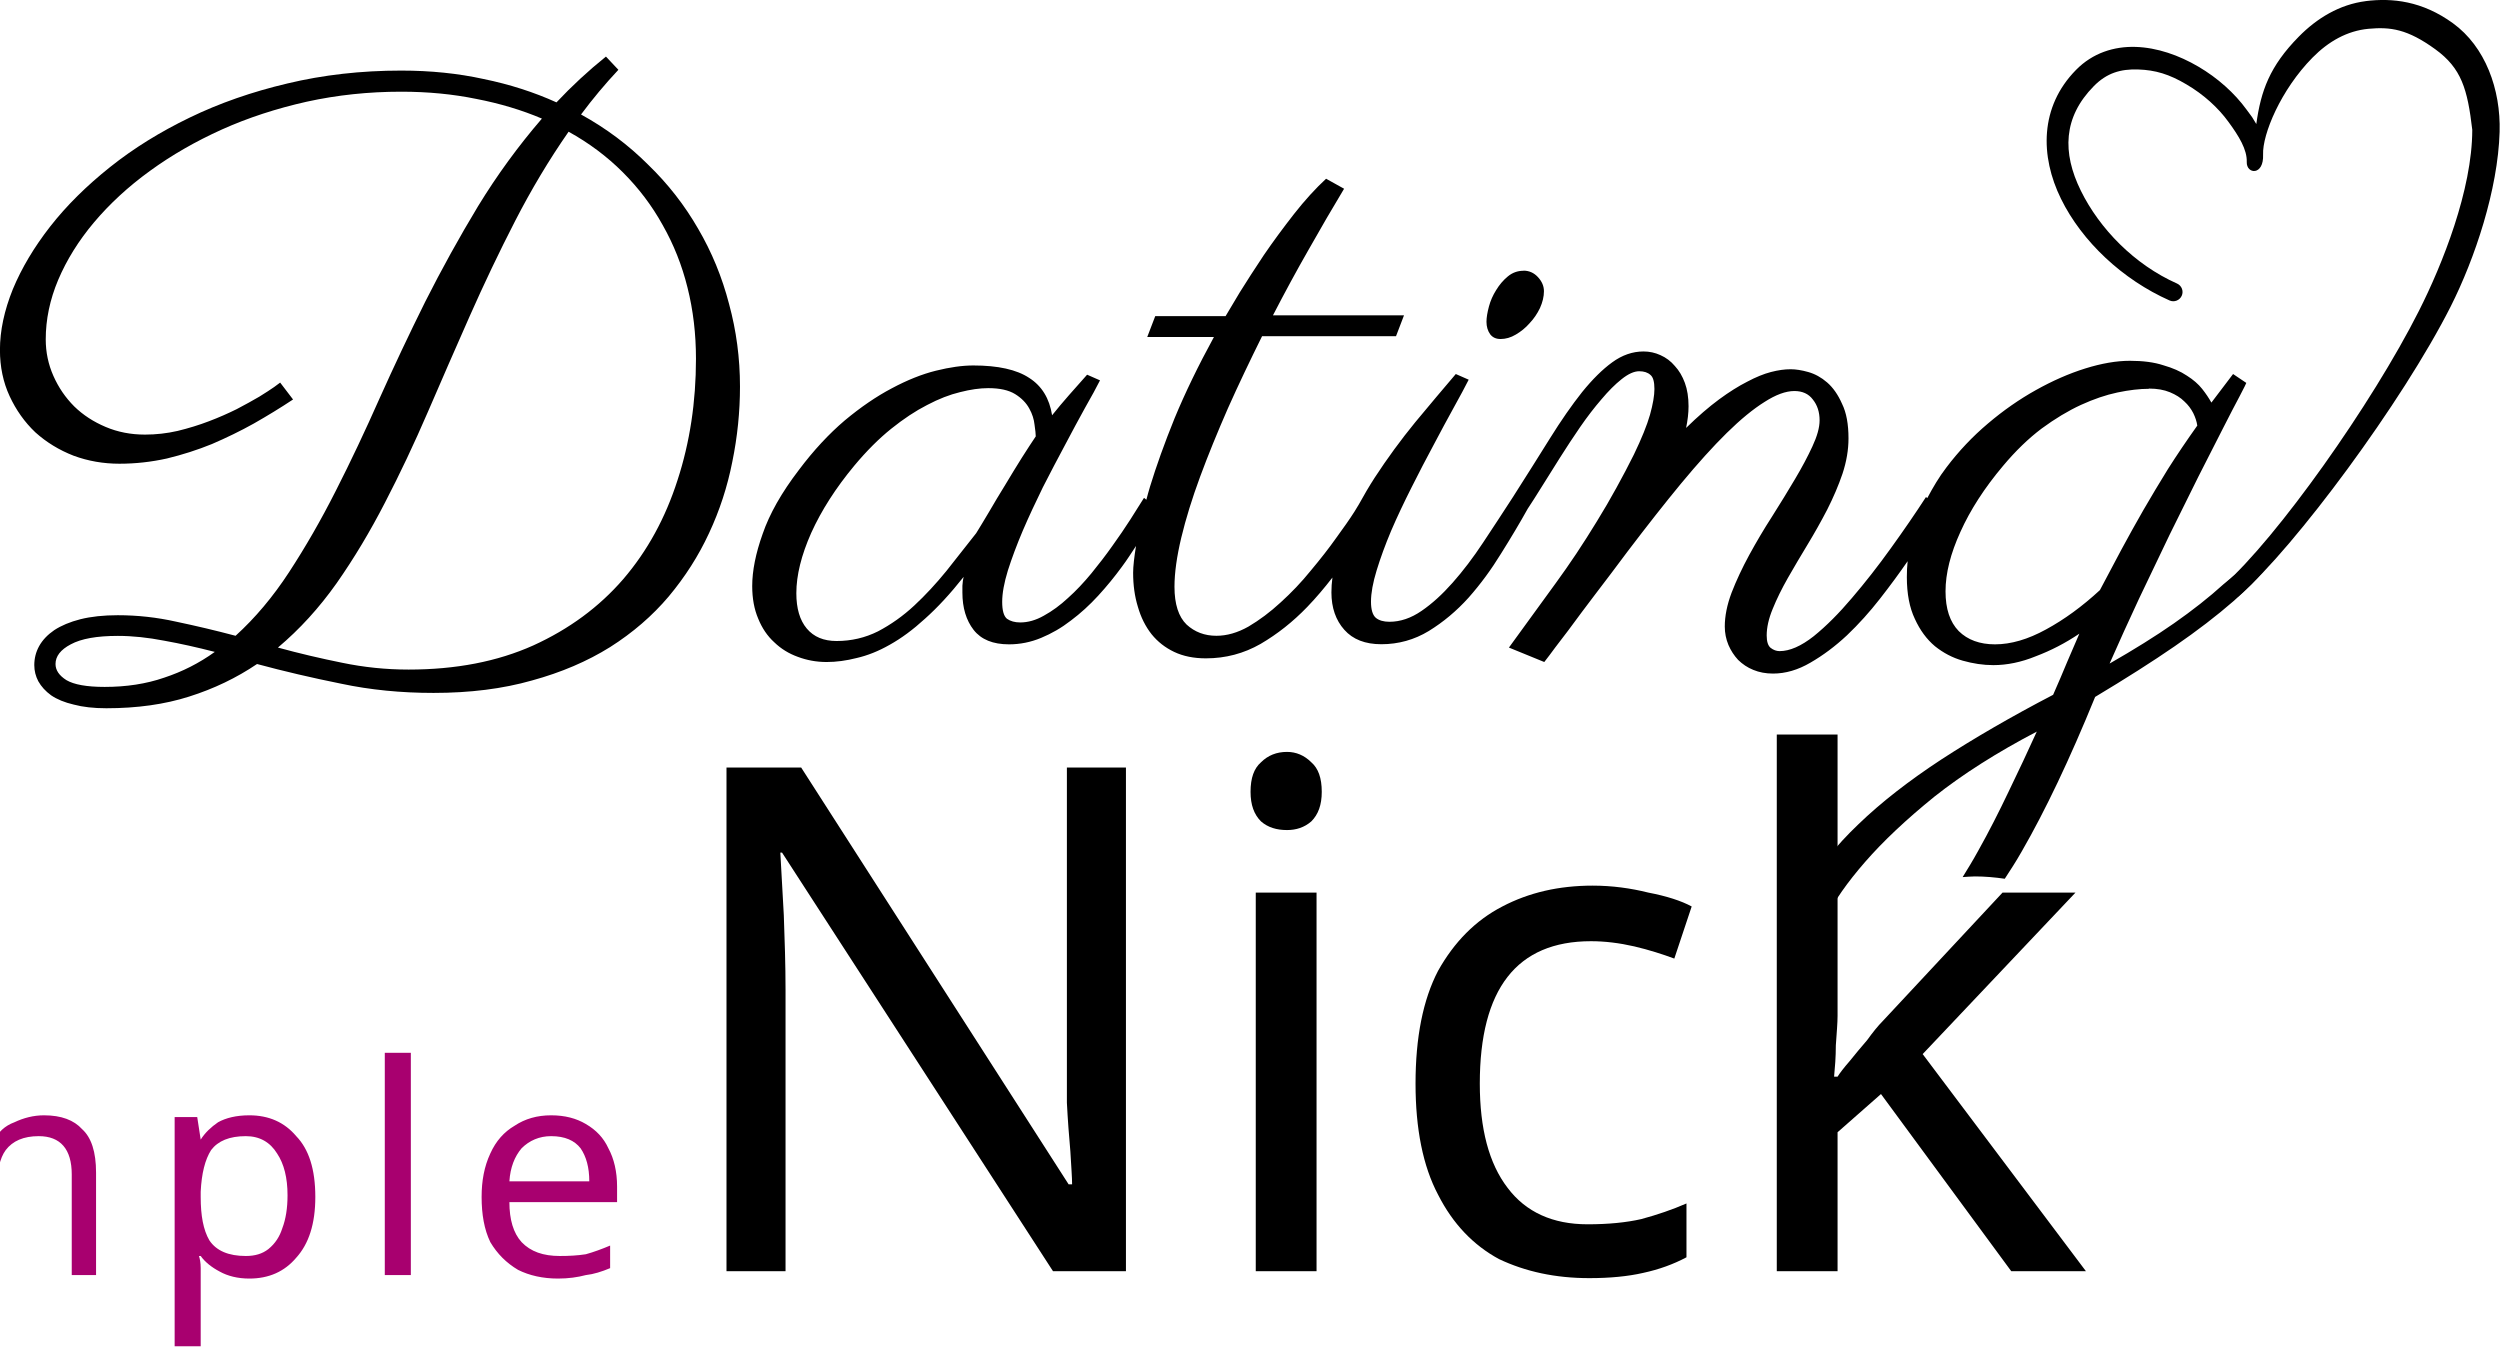
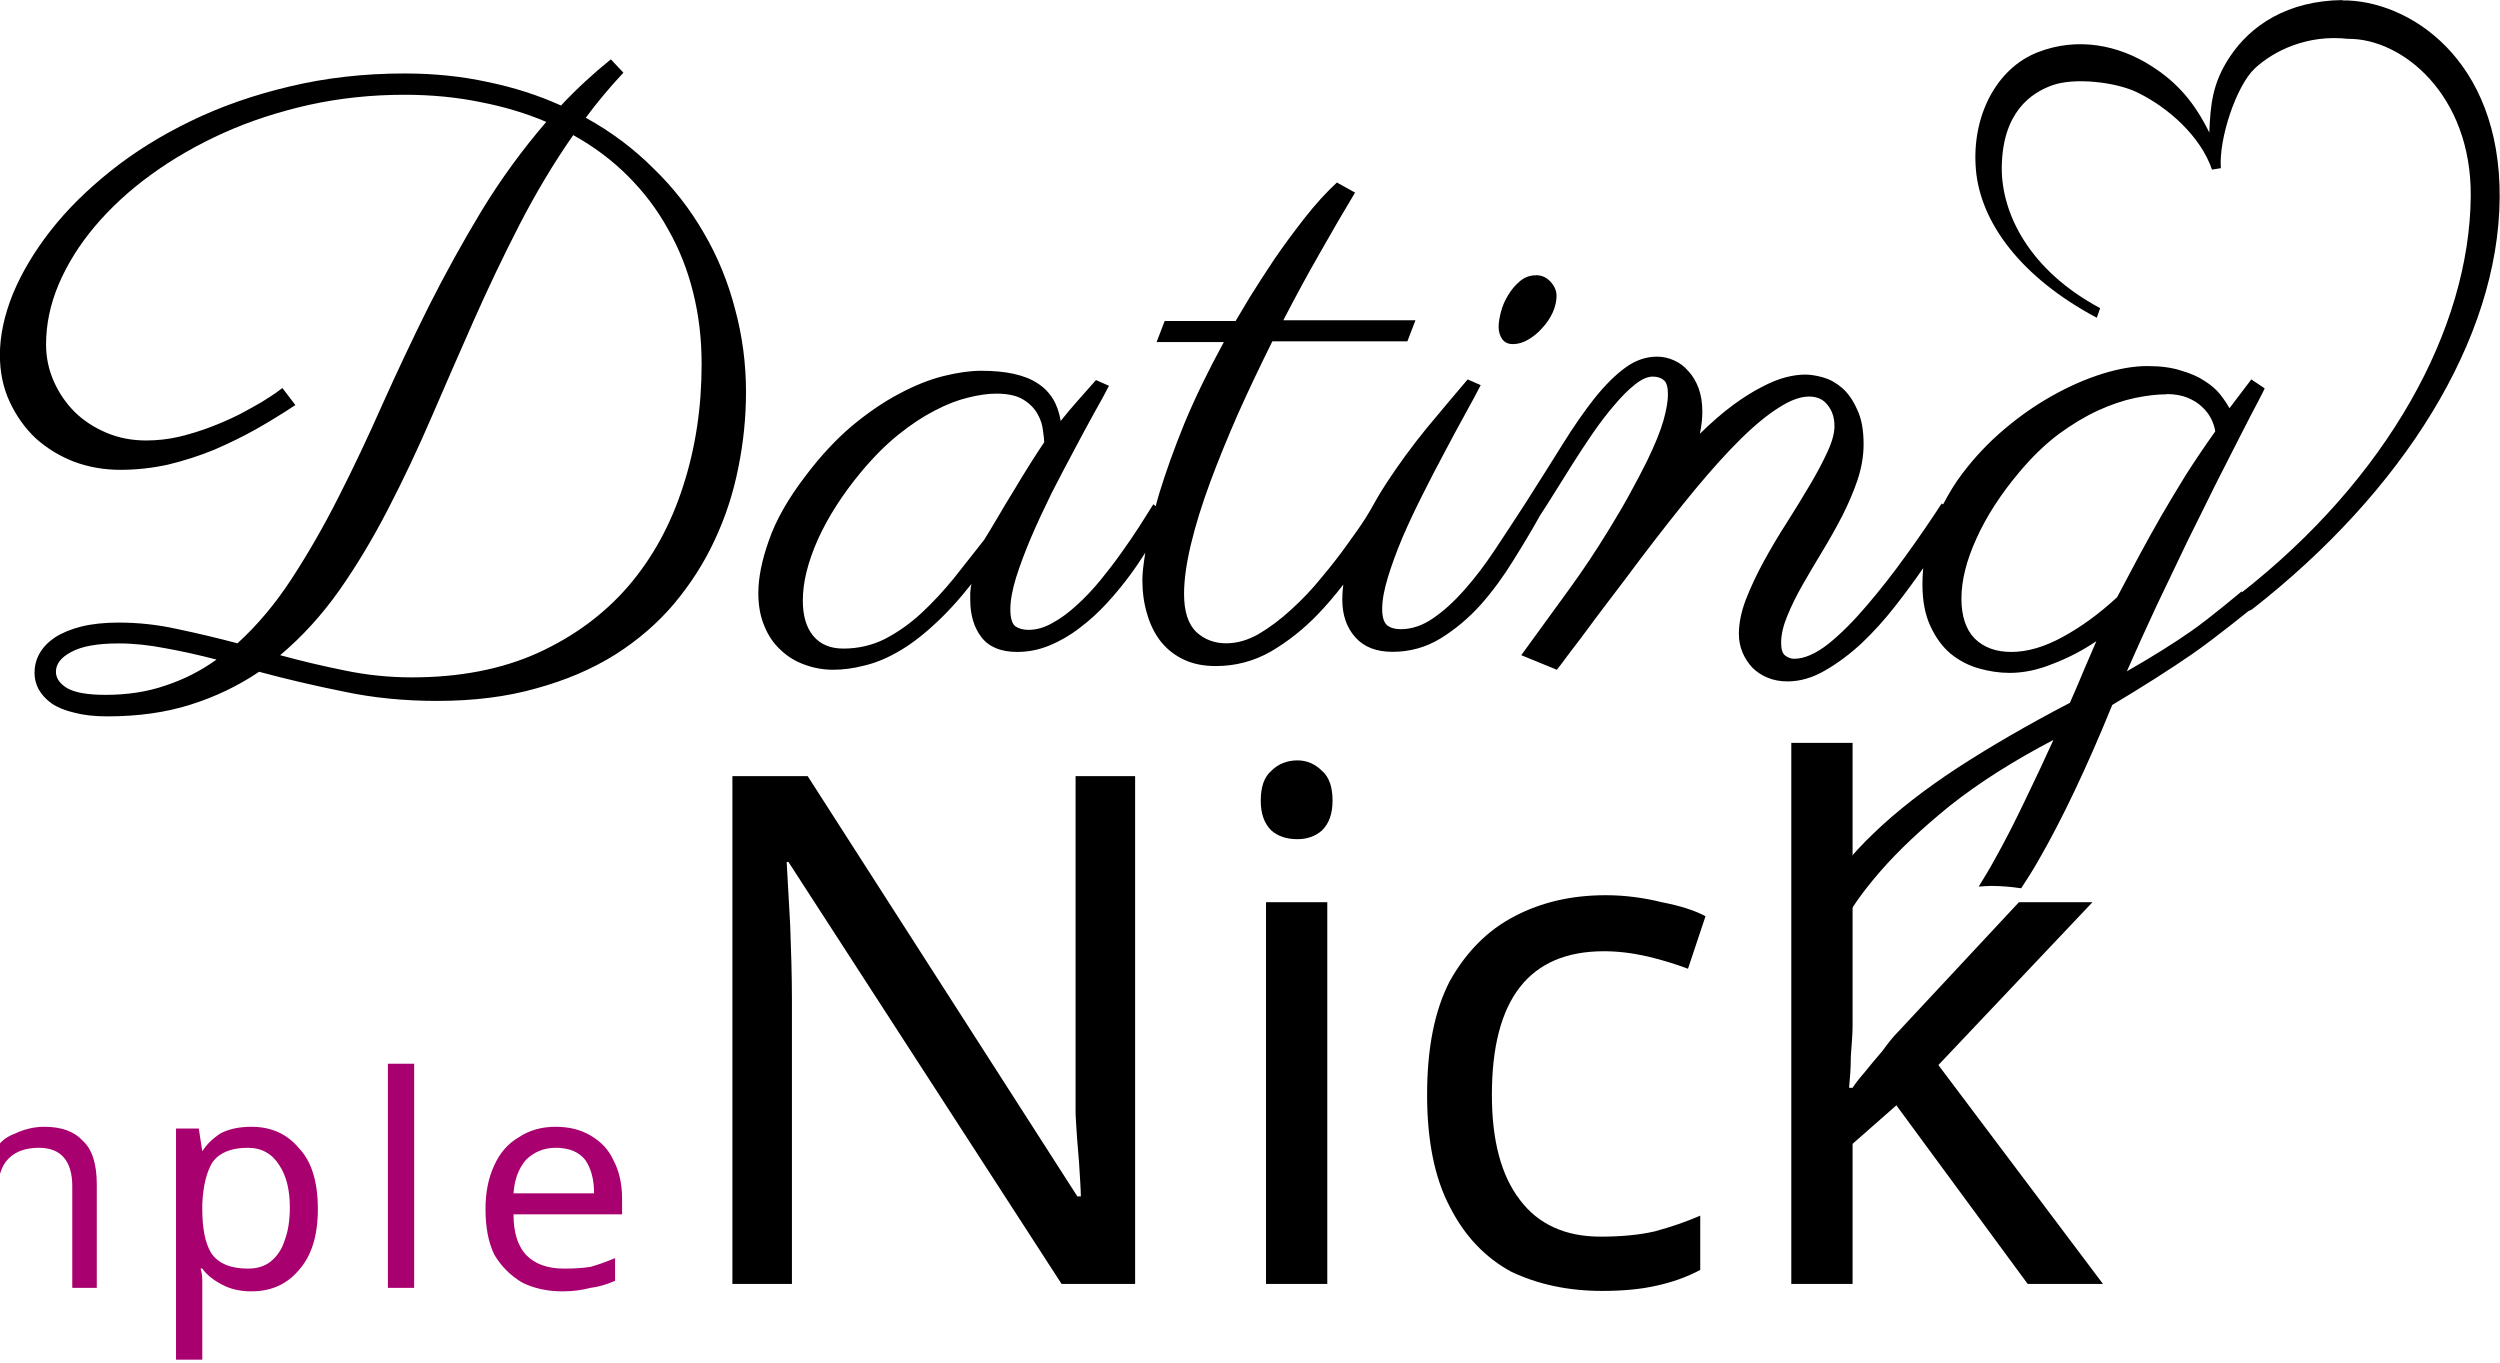
- <svg xmlns="http://www.w3.org/2000/svg" width="85.006" height="45.863" viewBox="0 0 22.491 12.135" version="1.1" id="svg1">
+ <svg xmlns="http://www.w3.org/2000/svg" width="84.318" height="45.941" viewBox="0 0 22.309 12.155" version="1.1" id="svg1">
  <defs id="defs1" />
-   <g id="layer1" transform="translate(-59.52298,-96.415)">
+   <g id="layer1" transform="translate(-59.52298,-96.39443)">
    <text xml:space="preserve" style="font-style:normal;font-variant:normal;font-weight:100;font-stretch:normal;font-size:6.35px;font-family:Urbanist;-inkscape-font-specification:'Urbanist Thin';text-align:center;writing-mode:lr-tb;direction:ltr;text-anchor:middle;fill:#000000;fill-opacity:1;stroke:none;stroke-width:0.205;stroke-miterlimit:4.5;paint-order:markers stroke fill" x="76.028" y="107.85" id="text1">
      <tspan id="tspan1" style="font-style:normal;font-variant:normal;font-weight:500;font-stretch:normal;font-size:6.35px;font-family:Urbanist;-inkscape-font-specification:'Urbanist Medium';fill:#000000;fill-opacity:1;stroke:none;stroke-width:0.205" x="76.028" y="107.85">Nick</tspan>
    </text>
-     <path id="path8" style="-inkscape-font-specification:Parisienne;fill:#000000;fill-opacity:1;stroke:none;stroke-miterlimit:4.5;paint-order:markers stroke fill" d="m 64.974,96.924 c -0.159,0.128 -0.307,0.265 -0.445,0.412 -0.203,-0.092 -0.421,-0.162 -0.655,-0.21 -0.232,-0.051 -0.479,-0.076 -0.742,-0.076 -0.362,0 -0.703,0.039 -1.024,0.116 -0.318,0.075 -0.611,0.177 -0.879,0.307 -0.265,0.128 -0.504,0.276 -0.716,0.445 -0.212,0.169 -0.392,0.347 -0.539,0.535 -0.145,0.186 -0.257,0.374 -0.336,0.564 -0.077,0.191 -0.116,0.373 -0.116,0.546 0,0.152 0.029,0.291 0.087,0.416 0.058,0.125 0.135,0.234 0.232,0.326 0.099,0.089 0.213,0.159 0.344,0.21 0.13,0.048 0.268,0.072 0.412,0.072 0.145,0 0.287,-0.016 0.427,-0.047 0.14,-0.034 0.275,-0.077 0.405,-0.13 0.13,-0.056 0.256,-0.117 0.376,-0.184 0.123,-0.07 0.241,-0.142 0.354,-0.217 l -0.116,-0.152 c -0.002,0.002 -0.021,0.016 -0.054,0.04 -0.031,0.022 -0.076,0.051 -0.134,0.087 -0.058,0.034 -0.125,0.071 -0.203,0.112 -0.077,0.038 -0.16,0.075 -0.25,0.109 -0.089,0.034 -0.183,0.063 -0.282,0.087 -0.096,0.022 -0.194,0.033 -0.293,0.033 -0.128,0 -0.246,-0.023 -0.354,-0.069 -0.109,-0.046 -0.203,-0.107 -0.282,-0.184 -0.08,-0.08 -0.142,-0.171 -0.188,-0.275 -0.046,-0.104 -0.069,-0.213 -0.069,-0.329 0,-0.178 0.037,-0.357 0.112,-0.535 0.077,-0.181 0.184,-0.353 0.322,-0.517 0.14,-0.166 0.307,-0.321 0.503,-0.463 0.195,-0.142 0.411,-0.266 0.648,-0.373 0.236,-0.106 0.491,-0.189 0.763,-0.25 0.273,-0.06 0.556,-0.09 0.85,-0.09 0.241,0 0.467,0.022 0.676,0.065 0.212,0.041 0.409,0.1 0.59,0.177 -0.212,0.246 -0.404,0.509 -0.575,0.789 -0.169,0.28 -0.327,0.566 -0.474,0.857 -0.145,0.292 -0.282,0.582 -0.412,0.872 -0.128,0.289 -0.259,0.567 -0.394,0.832 -0.133,0.263 -0.273,0.506 -0.42,0.731 -0.145,0.222 -0.305,0.412 -0.481,0.572 -0.181,-0.048 -0.359,-0.09 -0.535,-0.127 -0.174,-0.039 -0.348,-0.058 -0.525,-0.058 -0.128,0 -0.24,0.012 -0.336,0.036 -0.094,0.024 -0.172,0.057 -0.235,0.098 -0.06,0.041 -0.106,0.089 -0.137,0.145 -0.029,0.053 -0.043,0.11 -0.043,0.17 0,0.051 0.012,0.099 0.036,0.145 0.027,0.048 0.065,0.09 0.116,0.127 0.053,0.036 0.121,0.064 0.203,0.083 0.082,0.022 0.18,0.033 0.293,0.033 0.277,0 0.526,-0.035 0.745,-0.105 0.222,-0.07 0.426,-0.168 0.611,-0.293 0.241,0.065 0.493,0.124 0.756,0.177 0.263,0.056 0.54,0.083 0.832,0.083 0.328,0 0.623,-0.037 0.886,-0.112 0.263,-0.072 0.497,-0.172 0.702,-0.3 0.205,-0.13 0.381,-0.282 0.528,-0.456 0.147,-0.176 0.268,-0.365 0.362,-0.568 0.096,-0.205 0.166,-0.42 0.21,-0.644 0.046,-0.224 0.069,-0.45 0.069,-0.676 0,-0.256 -0.033,-0.503 -0.098,-0.742 C 66.019,98.908 65.926,98.682 65.803,98.472 65.682,98.262 65.533,98.07 65.354,97.897 65.178,97.721 64.977,97.57 64.75,97.445 c 0.104,-0.14 0.216,-0.274 0.336,-0.402 z m -0.336,0.676 c 0.183,0.101 0.346,0.223 0.488,0.365 0.142,0.142 0.262,0.3 0.358,0.474 0.099,0.174 0.174,0.362 0.224,0.564 0.051,0.203 0.076,0.416 0.076,0.64 0,0.388 -0.055,0.752 -0.166,1.092 -0.109,0.34 -0.271,0.637 -0.488,0.89 -0.217,0.251 -0.487,0.45 -0.81,0.597 -0.323,0.145 -0.697,0.217 -1.121,0.217 -0.205,0 -0.404,-0.021 -0.597,-0.061 -0.193,-0.039 -0.386,-0.084 -0.579,-0.137 0.195,-0.164 0.371,-0.357 0.528,-0.579 0.157,-0.224 0.301,-0.465 0.434,-0.723 0.135,-0.26 0.264,-0.533 0.387,-0.818 0.123,-0.285 0.248,-0.572 0.376,-0.861 0.128,-0.289 0.264,-0.575 0.409,-0.857 0.145,-0.282 0.305,-0.55 0.481,-0.803 z m 6.815,0.423 c -0.094,0.087 -0.191,0.193 -0.289,0.318 -0.096,0.123 -0.187,0.246 -0.271,0.369 -0.082,0.123 -0.154,0.235 -0.217,0.336 -0.06,0.101 -0.102,0.172 -0.127,0.213 h -0.633 l -0.072,0.188 h 0.6 c -0.142,0.26 -0.26,0.504 -0.354,0.731 -0.092,0.227 -0.165,0.432 -0.221,0.615 -0.013,0.042 -0.022,0.078 -0.033,0.118 l -0.021,-0.017 c -0.034,0.053 -0.075,0.118 -0.123,0.195 -0.048,0.075 -0.102,0.154 -0.163,0.239 -0.058,0.082 -0.121,0.164 -0.188,0.246 -0.068,0.082 -0.137,0.156 -0.21,0.221 -0.07,0.065 -0.142,0.118 -0.217,0.159 -0.072,0.041 -0.143,0.061 -0.213,0.061 -0.048,0 -0.088,-0.011 -0.119,-0.033 -0.029,-0.024 -0.043,-0.075 -0.043,-0.152 0,-0.077 0.017,-0.171 0.051,-0.282 0.036,-0.113 0.081,-0.233 0.134,-0.358 0.055,-0.128 0.116,-0.258 0.181,-0.391 0.068,-0.133 0.134,-0.259 0.199,-0.38 0.065,-0.123 0.125,-0.235 0.181,-0.336 0.058,-0.101 0.102,-0.183 0.134,-0.246 l -0.116,-0.051 c -0.055,0.063 -0.11,0.124 -0.163,0.184 -0.053,0.06 -0.104,0.121 -0.152,0.181 -0.024,-0.152 -0.093,-0.264 -0.206,-0.336 -0.113,-0.075 -0.281,-0.112 -0.503,-0.112 -0.099,0 -0.211,0.016 -0.336,0.047 -0.125,0.031 -0.258,0.084 -0.398,0.159 -0.137,0.072 -0.279,0.169 -0.423,0.289 -0.142,0.121 -0.28,0.269 -0.412,0.445 -0.157,0.205 -0.265,0.397 -0.326,0.575 -0.063,0.176 -0.094,0.333 -0.094,0.47 0,0.111 0.018,0.209 0.054,0.293 0.034,0.084 0.082,0.156 0.145,0.213 0.06,0.058 0.13,0.101 0.21,0.13 0.082,0.031 0.169,0.047 0.26,0.047 0.087,0 0.177,-0.012 0.271,-0.036 0.096,-0.022 0.195,-0.061 0.297,-0.119 0.104,-0.058 0.21,-0.136 0.318,-0.235 0.111,-0.099 0.227,-0.224 0.347,-0.376 -0.005,0.019 -0.009,0.046 -0.011,0.08 v 0.061 c 0,0.137 0.034,0.25 0.101,0.336 0.068,0.087 0.174,0.13 0.318,0.13 0.099,0 0.195,-0.019 0.289,-0.058 0.094,-0.039 0.183,-0.09 0.268,-0.156 0.087,-0.065 0.169,-0.14 0.246,-0.224 0.077,-0.084 0.148,-0.171 0.213,-0.26 0.047,-0.063 0.086,-0.125 0.127,-0.187 -0.016,0.099 -0.026,0.183 -0.026,0.241 0,0.111 0.014,0.213 0.043,0.307 0.027,0.094 0.068,0.176 0.123,0.246 0.055,0.068 0.123,0.121 0.203,0.159 0.082,0.039 0.177,0.058 0.286,0.058 0.176,0 0.34,-0.043 0.492,-0.13 0.152,-0.089 0.292,-0.2 0.42,-0.333 0.08,-0.083 0.155,-0.172 0.226,-0.264 -0.006,0.045 -0.009,0.09 -0.009,0.134 0,0.137 0.039,0.25 0.116,0.336 0.077,0.087 0.188,0.13 0.333,0.13 0.154,0 0.297,-0.04 0.427,-0.119 0.13,-0.08 0.25,-0.18 0.358,-0.3 0.109,-0.123 0.206,-0.256 0.293,-0.398 0.089,-0.142 0.169,-0.276 0.239,-0.402 0.034,-0.051 0.076,-0.117 0.127,-0.199 0.051,-0.082 0.105,-0.169 0.163,-0.26 0.058,-0.092 0.118,-0.183 0.181,-0.275 0.065,-0.094 0.129,-0.177 0.192,-0.25 0.063,-0.075 0.123,-0.135 0.181,-0.181 0.06,-0.048 0.113,-0.072 0.159,-0.072 0.043,0 0.077,0.011 0.101,0.033 0.024,0.019 0.036,0.061 0.036,0.127 0,0.058 -0.013,0.135 -0.04,0.232 -0.027,0.094 -0.075,0.213 -0.145,0.358 -0.048,0.097 -0.1,0.195 -0.156,0.297 -0.055,0.101 -0.115,0.203 -0.177,0.304 -0.06,0.099 -0.122,0.195 -0.184,0.289 -0.063,0.094 -0.124,0.182 -0.184,0.264 l -0.423,0.582 0.318,0.13 c 0.029,-0.036 0.061,-0.08 0.098,-0.13 0.036,-0.048 0.075,-0.099 0.116,-0.152 0.041,-0.056 0.082,-0.111 0.123,-0.166 0.041,-0.055 0.082,-0.11 0.123,-0.163 0.094,-0.123 0.191,-0.251 0.289,-0.383 0.174,-0.229 0.334,-0.433 0.481,-0.611 0.15,-0.181 0.287,-0.333 0.412,-0.456 0.125,-0.123 0.239,-0.216 0.34,-0.279 0.101,-0.065 0.191,-0.098 0.268,-0.098 0.072,0 0.128,0.025 0.166,0.076 0.041,0.051 0.061,0.113 0.061,0.188 0,0.065 -0.022,0.143 -0.065,0.235 -0.041,0.089 -0.093,0.187 -0.156,0.293 -0.063,0.106 -0.131,0.218 -0.206,0.336 -0.075,0.116 -0.143,0.232 -0.206,0.347 -0.063,0.116 -0.116,0.229 -0.159,0.34 -0.041,0.109 -0.061,0.21 -0.061,0.304 0,0.058 0.011,0.113 0.033,0.166 0.022,0.051 0.051,0.095 0.087,0.134 0.039,0.038 0.084,0.069 0.137,0.09 0.053,0.022 0.112,0.033 0.177,0.033 0.113,0 0.225,-0.033 0.336,-0.098 0.113,-0.065 0.223,-0.147 0.329,-0.246 0.106,-0.101 0.205,-0.211 0.297,-0.329 0.093,-0.119 0.175,-0.231 0.249,-0.338 -0.005,0.047 -0.007,0.095 -0.007,0.143 0,0.15 0.024,0.275 0.072,0.376 0.046,0.101 0.106,0.183 0.181,0.246 0.075,0.06 0.158,0.104 0.25,0.13 0.092,0.026 0.183,0.04 0.275,0.04 0.123,0 0.251,-0.026 0.383,-0.08 0.135,-0.051 0.265,-0.118 0.391,-0.203 -0.034,0.077 -0.07,0.162 -0.109,0.253 -0.039,0.094 -0.081,0.193 -0.127,0.297 -0.374,0.195 -0.709,0.389 -1.006,0.582 -0.294,0.193 -0.543,0.387 -0.745,0.582 -0.205,0.195 -0.361,0.392 -0.467,0.59 -0.109,0.198 -0.163,0.398 -0.163,0.6 0,0.106 0.018,0.193 0.054,0.26 0.002,0.003 0.004,0.005 0.005,0.008 0.05,-0.093 0.106,-0.181 0.169,-0.264 -6.2e-5,-0.003 -0.001,-0.005 -0.001,-0.008 0,-0.08 0.037,-0.194 0.112,-0.344 0.072,-0.15 0.189,-0.317 0.351,-0.503 0.162,-0.186 0.369,-0.381 0.622,-0.586 0.256,-0.203 0.563,-0.398 0.922,-0.586 -0.08,0.176 -0.164,0.356 -0.253,0.539 -0.087,0.183 -0.178,0.362 -0.275,0.535 -0.046,0.084 -0.092,0.159 -0.139,0.235 0.036,-0.002 0.073,-0.006 0.11,-0.006 0.091,0 0.18,0.008 0.269,0.021 0.05,-0.077 0.1,-0.153 0.151,-0.243 0.212,-0.367 0.433,-0.831 0.662,-1.393 0.277,-0.166 0.516,-0.318 0.716,-0.456 0.203,-0.14 0.379,-0.275 0.528,-0.405 0.51,-0.447 0.4,-0.572 -0.09,-0.152 -0.13,0.118 -0.279,0.235 -0.445,0.351 -0.166,0.116 -0.359,0.236 -0.579,0.362 0.084,-0.191 0.172,-0.385 0.264,-0.582 0.094,-0.198 0.186,-0.389 0.275,-0.575 0.092,-0.186 0.178,-0.361 0.26,-0.525 0.084,-0.166 0.158,-0.311 0.221,-0.434 0.063,-0.123 0.113,-0.221 0.152,-0.293 0.039,-0.075 0.058,-0.113 0.058,-0.116 l -0.119,-0.08 -0.195,0.257 c -0.022,-0.039 -0.049,-0.08 -0.083,-0.123 -0.034,-0.043 -0.08,-0.083 -0.137,-0.119 -0.058,-0.039 -0.129,-0.07 -0.213,-0.094 -0.082,-0.027 -0.182,-0.04 -0.3,-0.04 -0.121,0 -0.254,0.023 -0.402,0.069 -0.147,0.046 -0.295,0.111 -0.445,0.195 -0.147,0.082 -0.291,0.182 -0.43,0.3 -0.14,0.118 -0.264,0.25 -0.373,0.394 -0.067,0.087 -0.122,0.181 -0.173,0.277 l -0.012,-0.009 c -0.094,0.145 -0.199,0.298 -0.315,0.459 -0.116,0.162 -0.233,0.311 -0.351,0.449 -0.116,0.137 -0.23,0.252 -0.344,0.344 -0.113,0.089 -0.216,0.134 -0.307,0.134 -0.029,0 -0.055,-0.01 -0.08,-0.029 -0.024,-0.019 -0.036,-0.057 -0.036,-0.112 0,-0.072 0.018,-0.152 0.054,-0.239 0.036,-0.089 0.082,-0.182 0.137,-0.279 0.055,-0.097 0.115,-0.197 0.177,-0.3 0.063,-0.104 0.122,-0.209 0.177,-0.315 0.055,-0.109 0.101,-0.216 0.137,-0.322 0.036,-0.109 0.054,-0.215 0.054,-0.318 0,-0.128 -0.019,-0.232 -0.058,-0.311 -0.036,-0.082 -0.081,-0.146 -0.134,-0.192 -0.053,-0.046 -0.11,-0.077 -0.17,-0.094 -0.06,-0.017 -0.113,-0.025 -0.159,-0.025 -0.053,0 -0.112,0.008 -0.177,0.025 -0.065,0.017 -0.136,0.046 -0.213,0.087 -0.077,0.039 -0.162,0.092 -0.253,0.159 -0.092,0.068 -0.191,0.153 -0.297,0.257 0.014,-0.068 0.022,-0.133 0.022,-0.195 0,-0.08 -0.011,-0.15 -0.033,-0.21 -0.022,-0.06 -0.052,-0.111 -0.09,-0.152 -0.036,-0.043 -0.08,-0.076 -0.13,-0.098 -0.048,-0.022 -0.099,-0.033 -0.152,-0.033 -0.099,0 -0.193,0.033 -0.282,0.098 -0.087,0.063 -0.177,0.152 -0.271,0.268 -0.092,0.116 -0.188,0.254 -0.289,0.416 -0.099,0.159 -0.21,0.335 -0.333,0.528 -0.089,0.137 -0.178,0.274 -0.268,0.409 -0.089,0.135 -0.181,0.256 -0.275,0.362 -0.092,0.104 -0.184,0.188 -0.279,0.253 -0.094,0.065 -0.191,0.098 -0.289,0.098 -0.053,0 -0.094,-0.012 -0.123,-0.036 -0.029,-0.026 -0.043,-0.075 -0.043,-0.145 0,-0.077 0.017,-0.171 0.051,-0.282 0.034,-0.111 0.077,-0.229 0.13,-0.355 0.055,-0.128 0.117,-0.258 0.184,-0.391 0.068,-0.135 0.134,-0.263 0.199,-0.383 0.065,-0.123 0.125,-0.235 0.181,-0.336 0.058,-0.104 0.102,-0.187 0.134,-0.25 l -0.116,-0.051 c -0.111,0.13 -0.233,0.275 -0.365,0.434 -0.13,0.159 -0.252,0.326 -0.365,0.499 -0.051,0.079 -0.097,0.158 -0.141,0.238 -0.013,0.022 -0.018,0.031 -0.04,0.066 -0.043,0.068 -0.099,0.147 -0.166,0.239 -0.065,0.092 -0.141,0.189 -0.228,0.293 -0.084,0.104 -0.175,0.199 -0.271,0.286 -0.094,0.087 -0.191,0.159 -0.289,0.217 -0.099,0.056 -0.195,0.083 -0.289,0.083 -0.106,0 -0.195,-0.034 -0.268,-0.101 -0.072,-0.07 -0.109,-0.183 -0.109,-0.34 0,-0.125 0.021,-0.273 0.061,-0.441 0.041,-0.171 0.098,-0.355 0.17,-0.55 0.072,-0.195 0.156,-0.4 0.25,-0.615 0.096,-0.215 0.199,-0.43 0.307,-0.648 h 1.205 l 0.072,-0.188 h -1.179 c 0.106,-0.205 0.213,-0.403 0.322,-0.593 0.109,-0.193 0.215,-0.375 0.318,-0.546 z m 1.776,0.828 c -0.053,0 -0.1,0.017 -0.141,0.051 -0.041,0.034 -0.076,0.075 -0.105,0.123 -0.029,0.046 -0.051,0.095 -0.065,0.148 -0.014,0.053 -0.022,0.099 -0.022,0.137 0,0.043 0.011,0.081 0.033,0.112 0.022,0.029 0.053,0.043 0.094,0.043 0.046,0 0.092,-0.013 0.137,-0.04 0.046,-0.027 0.087,-0.06 0.123,-0.101 0.039,-0.041 0.07,-0.087 0.094,-0.137 0.024,-0.053 0.036,-0.104 0.036,-0.152 0,-0.046 -0.018,-0.088 -0.054,-0.127 -0.036,-0.039 -0.08,-0.058 -0.13,-0.058 z m -4.815,1.056 c 0.104,0 0.184,0.018 0.242,0.054 0.058,0.036 0.1,0.08 0.127,0.13 0.027,0.048 0.042,0.097 0.047,0.145 0.007,0.048 0.011,0.083 0.011,0.105 -0.036,0.053 -0.078,0.118 -0.127,0.195 -0.048,0.077 -0.098,0.158 -0.148,0.242 -0.051,0.082 -0.099,0.163 -0.145,0.242 -0.046,0.077 -0.084,0.141 -0.116,0.192 -0.087,0.111 -0.176,0.224 -0.268,0.34 -0.092,0.113 -0.188,0.217 -0.289,0.311 -0.101,0.094 -0.21,0.171 -0.326,0.232 -0.116,0.058 -0.24,0.087 -0.373,0.087 -0.116,0 -0.205,-0.037 -0.268,-0.112 -0.063,-0.075 -0.094,-0.181 -0.094,-0.318 0,-0.162 0.045,-0.342 0.134,-0.543 0.092,-0.203 0.221,-0.404 0.387,-0.604 0.111,-0.133 0.222,-0.244 0.333,-0.333 0.111,-0.089 0.218,-0.16 0.322,-0.213 0.106,-0.056 0.205,-0.094 0.297,-0.116 0.094,-0.024 0.178,-0.036 0.253,-0.036 z m 10.443,0.004 c 0.072,0 0.135,0.011 0.188,0.033 0.053,0.022 0.096,0.049 0.13,0.083 0.034,0.031 0.06,0.066 0.08,0.105 0.019,0.039 0.031,0.076 0.036,0.112 -0.096,0.135 -0.184,0.265 -0.264,0.391 -0.077,0.125 -0.151,0.248 -0.221,0.369 -0.068,0.118 -0.134,0.238 -0.199,0.358 -0.063,0.118 -0.127,0.239 -0.192,0.362 -0.159,0.147 -0.321,0.265 -0.485,0.354 -0.162,0.089 -0.315,0.134 -0.459,0.134 -0.137,0 -0.246,-0.04 -0.326,-0.119 -0.08,-0.082 -0.119,-0.201 -0.119,-0.358 0,-0.162 0.045,-0.34 0.134,-0.535 0.089,-0.198 0.217,-0.396 0.383,-0.593 0.113,-0.135 0.229,-0.247 0.347,-0.336 0.121,-0.089 0.239,-0.16 0.354,-0.213 0.116,-0.053 0.225,-0.09 0.329,-0.112 0.106,-0.022 0.2,-0.033 0.282,-0.033 z M 60.583,102.136 c 0.133,0 0.271,0.015 0.416,0.043 0.145,0.026 0.297,0.06 0.456,0.101 -0.14,0.101 -0.292,0.178 -0.456,0.232 -0.162,0.056 -0.34,0.083 -0.535,0.083 -0.162,0 -0.276,-0.021 -0.344,-0.061 -0.065,-0.041 -0.098,-0.089 -0.098,-0.145 0,-0.07 0.046,-0.129 0.137,-0.177 0.094,-0.051 0.235,-0.076 0.423,-0.076 z" />
+     <path id="path8" style="-inkscape-font-specification:Parisienne;fill:#000000;fill-opacity:1;stroke:none;stroke-miterlimit:4.5;paint-order:markers stroke fill" d="m 64.974,96.924 c -0.159,0.128 -0.307,0.265 -0.445,0.412 -0.203,-0.092 -0.421,-0.162 -0.655,-0.21 -0.232,-0.051 -0.479,-0.076 -0.742,-0.076 -0.362,0 -0.703,0.039 -1.024,0.116 -0.318,0.075 -0.611,0.177 -0.879,0.307 -0.265,0.128 -0.504,0.276 -0.716,0.445 -0.212,0.169 -0.392,0.347 -0.539,0.535 -0.145,0.186 -0.257,0.374 -0.336,0.564 -0.077,0.191 -0.116,0.373 -0.116,0.546 0,0.152 0.029,0.291 0.087,0.416 0.058,0.125 0.135,0.234 0.232,0.326 0.099,0.089 0.213,0.159 0.344,0.21 0.13,0.048 0.268,0.072 0.412,0.072 0.145,0 0.287,-0.016 0.427,-0.047 0.14,-0.034 0.275,-0.077 0.405,-0.13 0.13,-0.056 0.256,-0.117 0.376,-0.184 0.123,-0.07 0.241,-0.142 0.354,-0.217 l -0.116,-0.152 c -0.002,0.002 -0.021,0.016 -0.054,0.04 -0.031,0.022 -0.076,0.051 -0.134,0.087 -0.058,0.034 -0.125,0.071 -0.203,0.112 -0.077,0.038 -0.16,0.075 -0.25,0.109 -0.089,0.034 -0.183,0.063 -0.282,0.087 -0.096,0.022 -0.194,0.033 -0.293,0.033 -0.128,0 -0.246,-0.023 -0.354,-0.069 -0.109,-0.046 -0.203,-0.107 -0.282,-0.184 -0.08,-0.08 -0.142,-0.171 -0.188,-0.275 -0.046,-0.104 -0.069,-0.213 -0.069,-0.329 0,-0.178 0.037,-0.357 0.112,-0.535 0.077,-0.181 0.184,-0.353 0.322,-0.517 0.14,-0.166 0.307,-0.321 0.503,-0.463 0.195,-0.142 0.411,-0.266 0.648,-0.373 0.236,-0.106 0.491,-0.189 0.763,-0.25 0.273,-0.06 0.556,-0.09 0.85,-0.09 0.241,0 0.467,0.022 0.676,0.065 0.212,0.041 0.409,0.1 0.59,0.177 -0.212,0.246 -0.404,0.509 -0.575,0.789 -0.169,0.28 -0.327,0.566 -0.474,0.857 -0.145,0.292 -0.282,0.582 -0.412,0.872 -0.128,0.289 -0.259,0.567 -0.394,0.832 -0.133,0.263 -0.273,0.506 -0.42,0.731 -0.145,0.222 -0.305,0.412 -0.481,0.572 -0.181,-0.048 -0.359,-0.09 -0.535,-0.127 -0.174,-0.039 -0.348,-0.058 -0.525,-0.058 -0.128,0 -0.24,0.012 -0.336,0.036 -0.094,0.024 -0.172,0.057 -0.235,0.098 -0.06,0.041 -0.106,0.089 -0.137,0.145 -0.029,0.053 -0.043,0.11 -0.043,0.17 0,0.051 0.012,0.099 0.036,0.145 0.027,0.048 0.065,0.09 0.116,0.127 0.053,0.036 0.121,0.064 0.203,0.083 0.082,0.022 0.18,0.033 0.293,0.033 0.277,0 0.526,-0.035 0.745,-0.105 0.222,-0.07 0.426,-0.168 0.611,-0.293 0.241,0.065 0.493,0.124 0.756,0.177 0.263,0.056 0.54,0.083 0.832,0.083 0.328,0 0.623,-0.037 0.886,-0.112 0.263,-0.072 0.497,-0.172 0.702,-0.3 0.205,-0.13 0.381,-0.282 0.528,-0.456 0.147,-0.176 0.268,-0.365 0.362,-0.568 0.096,-0.205 0.166,-0.42 0.21,-0.644 0.046,-0.224 0.069,-0.45 0.069,-0.676 0,-0.256 -0.033,-0.503 -0.098,-0.742 C 66.019,98.908 65.926,98.682 65.803,98.472 65.682,98.262 65.533,98.07 65.354,97.897 65.178,97.721 64.977,97.57 64.75,97.445 c 0.104,-0.14 0.216,-0.274 0.336,-0.402 z m -0.336,0.676 c 0.183,0.101 0.346,0.223 0.488,0.365 0.142,0.142 0.262,0.3 0.358,0.474 0.099,0.174 0.174,0.362 0.224,0.564 0.051,0.203 0.076,0.416 0.076,0.64 0,0.388 -0.055,0.752 -0.166,1.092 -0.109,0.34 -0.271,0.637 -0.488,0.89 -0.217,0.251 -0.487,0.45 -0.81,0.597 -0.323,0.145 -0.697,0.217 -1.121,0.217 -0.205,0 -0.404,-0.021 -0.597,-0.061 -0.193,-0.039 -0.386,-0.084 -0.579,-0.137 0.195,-0.164 0.371,-0.357 0.528,-0.579 0.157,-0.224 0.301,-0.465 0.434,-0.723 0.135,-0.26 0.264,-0.533 0.387,-0.818 0.123,-0.285 0.248,-0.572 0.376,-0.861 0.128,-0.289 0.264,-0.575 0.409,-0.857 0.145,-0.282 0.305,-0.55 0.481,-0.803 z m 6.815,0.423 c -0.094,0.087 -0.191,0.193 -0.289,0.318 -0.096,0.123 -0.187,0.246 -0.271,0.369 -0.082,0.123 -0.154,0.235 -0.217,0.336 -0.06,0.101 -0.102,0.172 -0.127,0.213 h -0.633 l -0.072,0.188 h 0.6 c -0.142,0.26 -0.26,0.504 -0.354,0.731 -0.092,0.227 -0.165,0.432 -0.221,0.615 -0.013,0.042 -0.022,0.078 -0.033,0.118 l -0.021,-0.017 c -0.034,0.053 -0.075,0.118 -0.123,0.195 -0.048,0.075 -0.102,0.154 -0.163,0.239 -0.058,0.082 -0.121,0.164 -0.188,0.246 -0.068,0.082 -0.137,0.156 -0.21,0.221 -0.07,0.065 -0.142,0.118 -0.217,0.159 -0.072,0.041 -0.143,0.061 -0.213,0.061 -0.048,0 -0.088,-0.011 -0.119,-0.033 -0.029,-0.024 -0.043,-0.075 -0.043,-0.152 0,-0.077 0.017,-0.171 0.051,-0.282 0.036,-0.113 0.081,-0.233 0.134,-0.358 0.055,-0.128 0.116,-0.258 0.181,-0.391 0.068,-0.133 0.134,-0.259 0.199,-0.38 0.065,-0.123 0.125,-0.235 0.181,-0.336 0.058,-0.101 0.102,-0.183 0.134,-0.246 l -0.116,-0.051 c -0.055,0.063 -0.11,0.124 -0.163,0.184 -0.053,0.06 -0.104,0.121 -0.152,0.181 -0.024,-0.152 -0.093,-0.264 -0.206,-0.336 -0.113,-0.075 -0.281,-0.112 -0.503,-0.112 -0.099,0 -0.211,0.016 -0.336,0.047 -0.125,0.031 -0.258,0.084 -0.398,0.159 -0.137,0.072 -0.279,0.169 -0.423,0.289 -0.142,0.121 -0.28,0.269 -0.412,0.445 -0.157,0.205 -0.265,0.397 -0.326,0.575 -0.063,0.176 -0.094,0.333 -0.094,0.47 0,0.111 0.018,0.209 0.054,0.293 0.034,0.084 0.082,0.156 0.145,0.213 0.06,0.058 0.13,0.101 0.21,0.13 0.082,0.031 0.169,0.047 0.26,0.047 0.087,0 0.177,-0.012 0.271,-0.036 0.096,-0.022 0.195,-0.061 0.297,-0.119 0.104,-0.058 0.21,-0.136 0.318,-0.235 0.111,-0.099 0.227,-0.224 0.347,-0.376 -0.005,0.019 -0.009,0.046 -0.011,0.08 v 0.061 c 0,0.137 0.034,0.25 0.101,0.336 0.068,0.087 0.174,0.13 0.318,0.13 0.099,0 0.195,-0.019 0.289,-0.058 0.094,-0.039 0.183,-0.09 0.268,-0.156 0.087,-0.065 0.169,-0.14 0.246,-0.224 0.077,-0.084 0.148,-0.171 0.213,-0.26 0.047,-0.063 0.086,-0.125 0.127,-0.187 -0.016,0.099 -0.026,0.183 -0.026,0.241 0,0.111 0.014,0.213 0.043,0.307 0.027,0.094 0.068,0.176 0.123,0.246 0.055,0.068 0.123,0.121 0.203,0.159 0.082,0.039 0.177,0.058 0.286,0.058 0.176,0 0.34,-0.043 0.492,-0.13 0.152,-0.089 0.292,-0.2 0.42,-0.333 0.08,-0.083 0.155,-0.172 0.226,-0.264 -0.006,0.045 -0.009,0.09 -0.009,0.134 0,0.137 0.039,0.25 0.116,0.336 0.077,0.087 0.188,0.13 0.333,0.13 0.154,0 0.297,-0.04 0.427,-0.119 0.13,-0.08 0.25,-0.18 0.358,-0.3 0.109,-0.123 0.206,-0.256 0.293,-0.398 0.089,-0.142 0.169,-0.276 0.239,-0.402 0.034,-0.051 0.076,-0.117 0.127,-0.199 0.051,-0.082 0.105,-0.169 0.163,-0.26 0.058,-0.092 0.118,-0.183 0.181,-0.275 0.065,-0.094 0.129,-0.177 0.192,-0.25 0.063,-0.075 0.123,-0.135 0.181,-0.181 0.06,-0.048 0.113,-0.072 0.159,-0.072 0.043,0 0.077,0.011 0.101,0.033 0.024,0.019 0.036,0.061 0.036,0.127 0,0.058 -0.013,0.135 -0.04,0.232 -0.027,0.094 -0.075,0.213 -0.145,0.358 -0.048,0.097 -0.1,0.195 -0.156,0.297 -0.055,0.101 -0.115,0.203 -0.177,0.304 -0.06,0.099 -0.122,0.195 -0.184,0.289 -0.063,0.094 -0.124,0.182 -0.184,0.264 l -0.423,0.582 0.318,0.13 c 0.029,-0.036 0.061,-0.08 0.098,-0.13 0.036,-0.048 0.075,-0.099 0.116,-0.152 0.041,-0.056 0.082,-0.111 0.123,-0.166 0.041,-0.055 0.082,-0.11 0.123,-0.163 0.094,-0.123 0.191,-0.251 0.289,-0.383 0.174,-0.229 0.334,-0.433 0.481,-0.611 0.15,-0.181 0.287,-0.333 0.412,-0.456 0.125,-0.123 0.239,-0.216 0.34,-0.279 0.101,-0.065 0.191,-0.098 0.268,-0.098 0.072,0 0.128,0.025 0.166,0.076 0.041,0.051 0.061,0.113 0.061,0.188 0,0.065 -0.022,0.143 -0.065,0.235 -0.041,0.089 -0.093,0.187 -0.156,0.293 -0.063,0.106 -0.131,0.218 -0.206,0.336 -0.075,0.116 -0.143,0.232 -0.206,0.347 -0.063,0.116 -0.116,0.229 -0.159,0.34 -0.041,0.109 -0.061,0.21 -0.061,0.304 0,0.058 0.011,0.113 0.033,0.166 0.022,0.051 0.051,0.095 0.087,0.134 0.039,0.038 0.084,0.069 0.137,0.09 0.053,0.022 0.112,0.033 0.177,0.033 0.113,0 0.225,-0.033 0.336,-0.098 0.113,-0.065 0.223,-0.147 0.329,-0.246 0.106,-0.101 0.205,-0.211 0.297,-0.329 0.093,-0.119 0.175,-0.231 0.249,-0.338 -0.005,0.047 -0.007,0.095 -0.007,0.143 0,0.15 0.024,0.275 0.072,0.376 0.046,0.101 0.106,0.183 0.181,0.246 0.075,0.06 0.158,0.104 0.25,0.13 0.092,0.026 0.183,0.04 0.275,0.04 0.123,0 0.251,-0.026 0.383,-0.08 0.135,-0.051 0.265,-0.118 0.391,-0.203 -0.034,0.077 -0.07,0.162 -0.109,0.253 -0.039,0.094 -0.081,0.193 -0.127,0.297 -0.374,0.195 -0.709,0.389 -1.006,0.582 -0.294,0.193 -0.543,0.387 -0.745,0.582 -0.205,0.195 -0.361,0.392 -0.467,0.59 -0.109,0.198 -0.163,0.398 -0.163,0.6 0,0.106 0.018,0.193 0.054,0.26 0.002,0.003 0.004,0.005 0.005,0.008 0.05,-0.093 0.106,-0.181 0.169,-0.264 -6.2e-5,-0.003 -0.001,-0.005 -0.001,-0.008 0,-0.08 0.037,-0.194 0.112,-0.344 0.072,-0.15 0.189,-0.317 0.351,-0.503 0.162,-0.186 0.369,-0.381 0.622,-0.586 0.256,-0.203 0.563,-0.398 0.922,-0.586 -0.08,0.176 -0.164,0.356 -0.253,0.539 -0.087,0.183 -0.178,0.362 -0.275,0.535 -0.046,0.084 -0.092,0.159 -0.139,0.235 0.036,-0.002 0.073,-0.006 0.11,-0.006 0.091,0 0.18,0.008 0.269,0.021 0.05,-0.077 0.1,-0.153 0.151,-0.243 0.212,-0.367 0.433,-0.831 0.662,-1.393 0.277,-0.166 0.516,-0.318 0.716,-0.456 0.203,-0.14 0.528,-0.405 0.528,-0.405 l -0.09,-0.152 c 0,0 -0.279,0.235 -0.445,0.351 -0.166,0.116 -0.359,0.236 -0.579,0.362 0.084,-0.191 0.172,-0.385 0.264,-0.582 0.094,-0.198 0.186,-0.389 0.275,-0.575 0.092,-0.186 0.178,-0.361 0.26,-0.525 0.084,-0.166 0.158,-0.311 0.221,-0.434 0.063,-0.123 0.113,-0.221 0.152,-0.293 0.039,-0.075 0.058,-0.113 0.058,-0.116 l -0.119,-0.08 -0.195,0.257 c -0.022,-0.039 -0.049,-0.08 -0.083,-0.123 -0.034,-0.043 -0.08,-0.083 -0.137,-0.119 -0.058,-0.039 -0.129,-0.07 -0.213,-0.094 -0.082,-0.027 -0.182,-0.04 -0.3,-0.04 -0.121,0 -0.254,0.023 -0.402,0.069 -0.147,0.046 -0.295,0.111 -0.445,0.195 -0.147,0.082 -0.291,0.182 -0.43,0.3 -0.14,0.118 -0.264,0.25 -0.373,0.394 -0.067,0.087 -0.122,0.181 -0.173,0.277 l -0.012,-0.009 c -0.094,0.145 -0.199,0.298 -0.315,0.459 -0.116,0.162 -0.233,0.311 -0.351,0.449 -0.116,0.137 -0.23,0.252 -0.344,0.344 -0.113,0.089 -0.216,0.134 -0.307,0.134 -0.029,0 -0.055,-0.01 -0.08,-0.029 -0.024,-0.019 -0.036,-0.057 -0.036,-0.112 0,-0.072 0.018,-0.152 0.054,-0.239 0.036,-0.089 0.082,-0.182 0.137,-0.279 0.055,-0.097 0.115,-0.197 0.177,-0.3 0.063,-0.104 0.122,-0.209 0.177,-0.315 0.055,-0.109 0.101,-0.216 0.137,-0.322 0.036,-0.109 0.054,-0.215 0.054,-0.318 0,-0.128 -0.019,-0.232 -0.058,-0.311 -0.036,-0.082 -0.081,-0.146 -0.134,-0.192 -0.053,-0.046 -0.11,-0.077 -0.17,-0.094 -0.06,-0.017 -0.113,-0.025 -0.159,-0.025 -0.053,0 -0.112,0.008 -0.177,0.025 -0.065,0.017 -0.136,0.046 -0.213,0.087 -0.077,0.039 -0.162,0.092 -0.253,0.159 -0.092,0.068 -0.191,0.153 -0.297,0.257 0.014,-0.068 0.022,-0.133 0.022,-0.195 0,-0.08 -0.011,-0.15 -0.033,-0.21 -0.022,-0.06 -0.052,-0.111 -0.09,-0.152 -0.036,-0.043 -0.08,-0.076 -0.13,-0.098 -0.048,-0.022 -0.099,-0.033 -0.152,-0.033 -0.099,0 -0.193,0.033 -0.282,0.098 -0.087,0.063 -0.177,0.152 -0.271,0.268 -0.092,0.116 -0.188,0.254 -0.289,0.416 -0.099,0.159 -0.21,0.335 -0.333,0.528 -0.089,0.137 -0.178,0.274 -0.268,0.409 -0.089,0.135 -0.181,0.256 -0.275,0.362 -0.092,0.104 -0.184,0.188 -0.279,0.253 -0.094,0.065 -0.191,0.098 -0.289,0.098 -0.053,0 -0.094,-0.012 -0.123,-0.036 -0.029,-0.026 -0.043,-0.075 -0.043,-0.145 0,-0.077 0.017,-0.171 0.051,-0.282 0.034,-0.111 0.077,-0.229 0.13,-0.355 0.055,-0.128 0.117,-0.258 0.184,-0.391 0.068,-0.135 0.134,-0.263 0.199,-0.383 0.065,-0.123 0.125,-0.235 0.181,-0.336 0.058,-0.104 0.102,-0.187 0.134,-0.25 l -0.116,-0.051 c -0.111,0.13 -0.233,0.275 -0.365,0.434 -0.13,0.159 -0.252,0.326 -0.365,0.499 -0.051,0.079 -0.097,0.158 -0.141,0.238 -0.013,0.022 -0.018,0.031 -0.04,0.066 -0.043,0.068 -0.099,0.147 -0.166,0.239 -0.065,0.092 -0.141,0.189 -0.228,0.293 -0.084,0.104 -0.175,0.199 -0.271,0.286 -0.094,0.087 -0.191,0.159 -0.289,0.217 -0.099,0.056 -0.195,0.083 -0.289,0.083 -0.106,0 -0.195,-0.034 -0.268,-0.101 -0.072,-0.07 -0.109,-0.183 -0.109,-0.34 0,-0.125 0.021,-0.273 0.061,-0.441 0.041,-0.171 0.098,-0.355 0.17,-0.55 0.072,-0.195 0.156,-0.4 0.25,-0.615 0.096,-0.215 0.199,-0.43 0.307,-0.648 h 1.205 l 0.072,-0.188 h -1.179 c 0.106,-0.205 0.213,-0.403 0.322,-0.593 0.109,-0.193 0.215,-0.375 0.318,-0.546 z m 1.776,0.828 c -0.053,0 -0.1,0.017 -0.141,0.051 -0.041,0.034 -0.076,0.075 -0.105,0.123 -0.029,0.046 -0.051,0.095 -0.065,0.148 -0.014,0.053 -0.022,0.099 -0.022,0.137 0,0.043 0.011,0.081 0.033,0.112 0.022,0.029 0.053,0.043 0.094,0.043 0.046,0 0.092,-0.013 0.137,-0.04 0.046,-0.027 0.087,-0.06 0.123,-0.101 0.039,-0.041 0.07,-0.087 0.094,-0.137 0.024,-0.053 0.036,-0.104 0.036,-0.152 0,-0.046 -0.018,-0.088 -0.054,-0.127 -0.036,-0.039 -0.08,-0.058 -0.13,-0.058 z m -4.815,1.056 c 0.104,0 0.184,0.018 0.242,0.054 0.058,0.036 0.1,0.08 0.127,0.13 0.027,0.048 0.042,0.097 0.047,0.145 0.007,0.048 0.011,0.083 0.011,0.105 -0.036,0.053 -0.078,0.118 -0.127,0.195 -0.048,0.077 -0.098,0.158 -0.148,0.242 -0.051,0.082 -0.099,0.163 -0.145,0.242 -0.046,0.077 -0.084,0.141 -0.116,0.192 -0.087,0.111 -0.176,0.224 -0.268,0.34 -0.092,0.113 -0.188,0.217 -0.289,0.311 -0.101,0.094 -0.21,0.171 -0.326,0.232 -0.116,0.058 -0.24,0.087 -0.373,0.087 -0.116,0 -0.205,-0.037 -0.268,-0.112 -0.063,-0.075 -0.094,-0.181 -0.094,-0.318 0,-0.162 0.045,-0.342 0.134,-0.543 0.092,-0.203 0.221,-0.404 0.387,-0.604 0.111,-0.133 0.222,-0.244 0.333,-0.333 0.111,-0.089 0.218,-0.16 0.322,-0.213 0.106,-0.056 0.205,-0.094 0.297,-0.116 0.094,-0.024 0.178,-0.036 0.253,-0.036 z m 10.443,0.004 c 0.072,0 0.135,0.011 0.188,0.033 0.053,0.022 0.096,0.049 0.13,0.083 0.034,0.031 0.06,0.066 0.08,0.105 0.019,0.039 0.031,0.076 0.036,0.112 -0.096,0.135 -0.184,0.265 -0.264,0.391 -0.077,0.125 -0.151,0.248 -0.221,0.369 -0.068,0.118 -0.134,0.238 -0.199,0.358 -0.063,0.118 -0.127,0.239 -0.192,0.362 -0.159,0.147 -0.321,0.265 -0.485,0.354 -0.162,0.089 -0.315,0.134 -0.459,0.134 -0.137,0 -0.246,-0.04 -0.326,-0.119 -0.08,-0.082 -0.119,-0.201 -0.119,-0.358 0,-0.162 0.045,-0.34 0.134,-0.535 0.089,-0.198 0.217,-0.396 0.383,-0.593 0.113,-0.135 0.229,-0.247 0.347,-0.336 0.121,-0.089 0.239,-0.16 0.354,-0.213 0.116,-0.053 0.225,-0.09 0.329,-0.112 0.106,-0.022 0.2,-0.033 0.282,-0.033 z M 60.583,102.136 c 0.133,0 0.271,0.015 0.416,0.043 0.145,0.026 0.297,0.06 0.456,0.101 -0.14,0.101 -0.292,0.178 -0.456,0.232 -0.162,0.056 -0.34,0.083 -0.535,0.083 -0.162,0 -0.276,-0.021 -0.344,-0.061 -0.065,-0.041 -0.098,-0.089 -0.098,-0.145 0,-0.07 0.046,-0.129 0.137,-0.177 0.094,-0.051 0.235,-0.076 0.423,-0.076 z" />
    <text xml:space="preserve" style="font-style:normal;font-variant:normal;font-weight:500;font-stretch:normal;font-size:2.646px;font-family:Urbanist;-inkscape-font-specification:'Urbanist Medium';text-align:center;letter-spacing:0.265px;writing-mode:lr-tb;direction:ltr;text-anchor:middle;fill:#a8006f;fill-opacity:1;stroke:none;stroke-width:0.205;stroke-miterlimit:4.5;paint-order:markers stroke fill" x="69.443" y="104.581" id="text3">
      <tspan id="tspan3" style="font-style:normal;font-variant:normal;font-weight:300;font-stretch:normal;font-size:2.646px;font-family:Urbanist;-inkscape-font-specification:'Urbanist Light';text-align:end;letter-spacing:0.265px;text-anchor:end;fill:#a8006f;fill-opacity:1;stroke:none;stroke-width:0.205" x="69.443" y="104.581" dy="1.14">mad<tspan style="font-size:2.646px;letter-spacing:0px;fill:#a8006f;fill-opacity:1" id="tspan2">e</tspan>
      </tspan>
      <tspan style="font-style:normal;font-variant:normal;font-weight:300;font-stretch:normal;font-size:2.646px;font-family:Urbanist;-inkscape-font-specification:'Urbanist Light';text-align:end;letter-spacing:0.265px;text-anchor:end;fill:#a8006f;fill-opacity:1;stroke:none;stroke-width:0.205" x="69.708" y="107.888" id="tspan4">simple</tspan>
    </text>
-     <path style="stroke-linecap:round;stroke-linejoin:round;stroke-miterlimit:4.5;paint-order:markers stroke fill" d="m 80.808,96.425 c -0.238,0.03 -0.442,0.155 -0.604,0.32 -0.262,0.266 -0.341,0.488 -0.382,0.786 -0.044,-0.074 -0.028,-0.049 -0.087,-0.129 -0.109,-0.15 -0.261,-0.286 -0.435,-0.388 -0.174,-0.102 -0.37,-0.171 -0.564,-0.177 -0.193,-0.006 -0.386,0.054 -0.536,0.207 -0.327,0.332 -0.324,0.776 -0.135,1.16 0.189,0.385 0.555,0.727 0.976,0.914 0.042,0.019 0.091,-1.21e-4 0.11,-0.042 0.019,-0.042 -1.21e-4,-0.091 -0.042,-0.11 -0.384,-0.17 -0.698,-0.494 -0.866,-0.836 -0.168,-0.342 -0.159,-0.66 0.117,-0.94 0.117,-0.119 0.242,-0.155 0.398,-0.15 0.157,0.005 0.281,0.043 0.435,0.134 0.155,0.091 0.285,0.209 0.378,0.337 0.094,0.128 0.169,0.25 0.165,0.361 -0.004,0.111 0.155,0.127 0.147,-0.067 -0.007,-0.18 0.158,-0.581 0.445,-0.872 0.143,-0.145 0.311,-0.241 0.504,-0.259 0.197,-0.018 0.349,0.002 0.6,0.184 0.236,0.171 0.29,0.358 0.333,0.725 -6.41e-4,0.54 -0.268,1.21 -0.48,1.629 -0.423,0.839 -1.277,2.043 -1.76,2.47 -0.075,0.08 0.078,0.166 0.151,0.084 0.489,-0.424 1.461,-1.735 1.895,-2.594 0.217,-0.43 0.425,-1.05 0.44,-1.571 0.011,-0.383 -0.129,-0.766 -0.42,-0.977 -0.277,-0.201 -0.547,-0.229 -0.785,-0.199 z" id="path1" />
+     <path style="stroke-linecap:round;stroke-linejoin:round;stroke-miterlimit:4.5;paint-order:markers stroke fill" d="m 80.426,96.395 c -0.489,0.006 -0.821,0.224 -1.01,0.514 -0.15,0.23 -0.168,0.418 -0.178,0.668 -0.128,-0.259 -0.277,-0.441 -0.516,-0.593 -0.295,-0.189 -0.66,-0.262 -1.016,-0.123 -0.368,0.144 -0.591,0.571 -0.551,1.045 0.04,0.474 0.402,0.964 1.079,1.324 l 0.03,-0.086 c -0.634,-0.338 -0.884,-0.849 -0.878,-1.261 0.007,-0.49 0.264,-0.66 0.449,-0.727 0.201,-0.073 0.572,-0.029 0.76,0.063 0.276,0.134 0.565,0.39 0.667,0.689 l 0.079,-0.013 c -0.02,-0.263 0.139,-0.74 0.306,-0.893 0.166,-0.153 0.464,-0.302 0.828,-0.261 0.483,-0.006 1.103,0.498 1.096,1.404 -0.01,1.186 -0.743,2.52 -2.056,3.546 -0.038,0.03 -0.044,0.085 -0.014,0.123 0.029,0.037 0.083,0.044 0.121,0.016 1.342,-1.049 2.197,-2.405 2.207,-3.67 0.01,-1.245 -0.818,-1.769 -1.406,-1.762 z" id="path1" />
  </g>
</svg>
